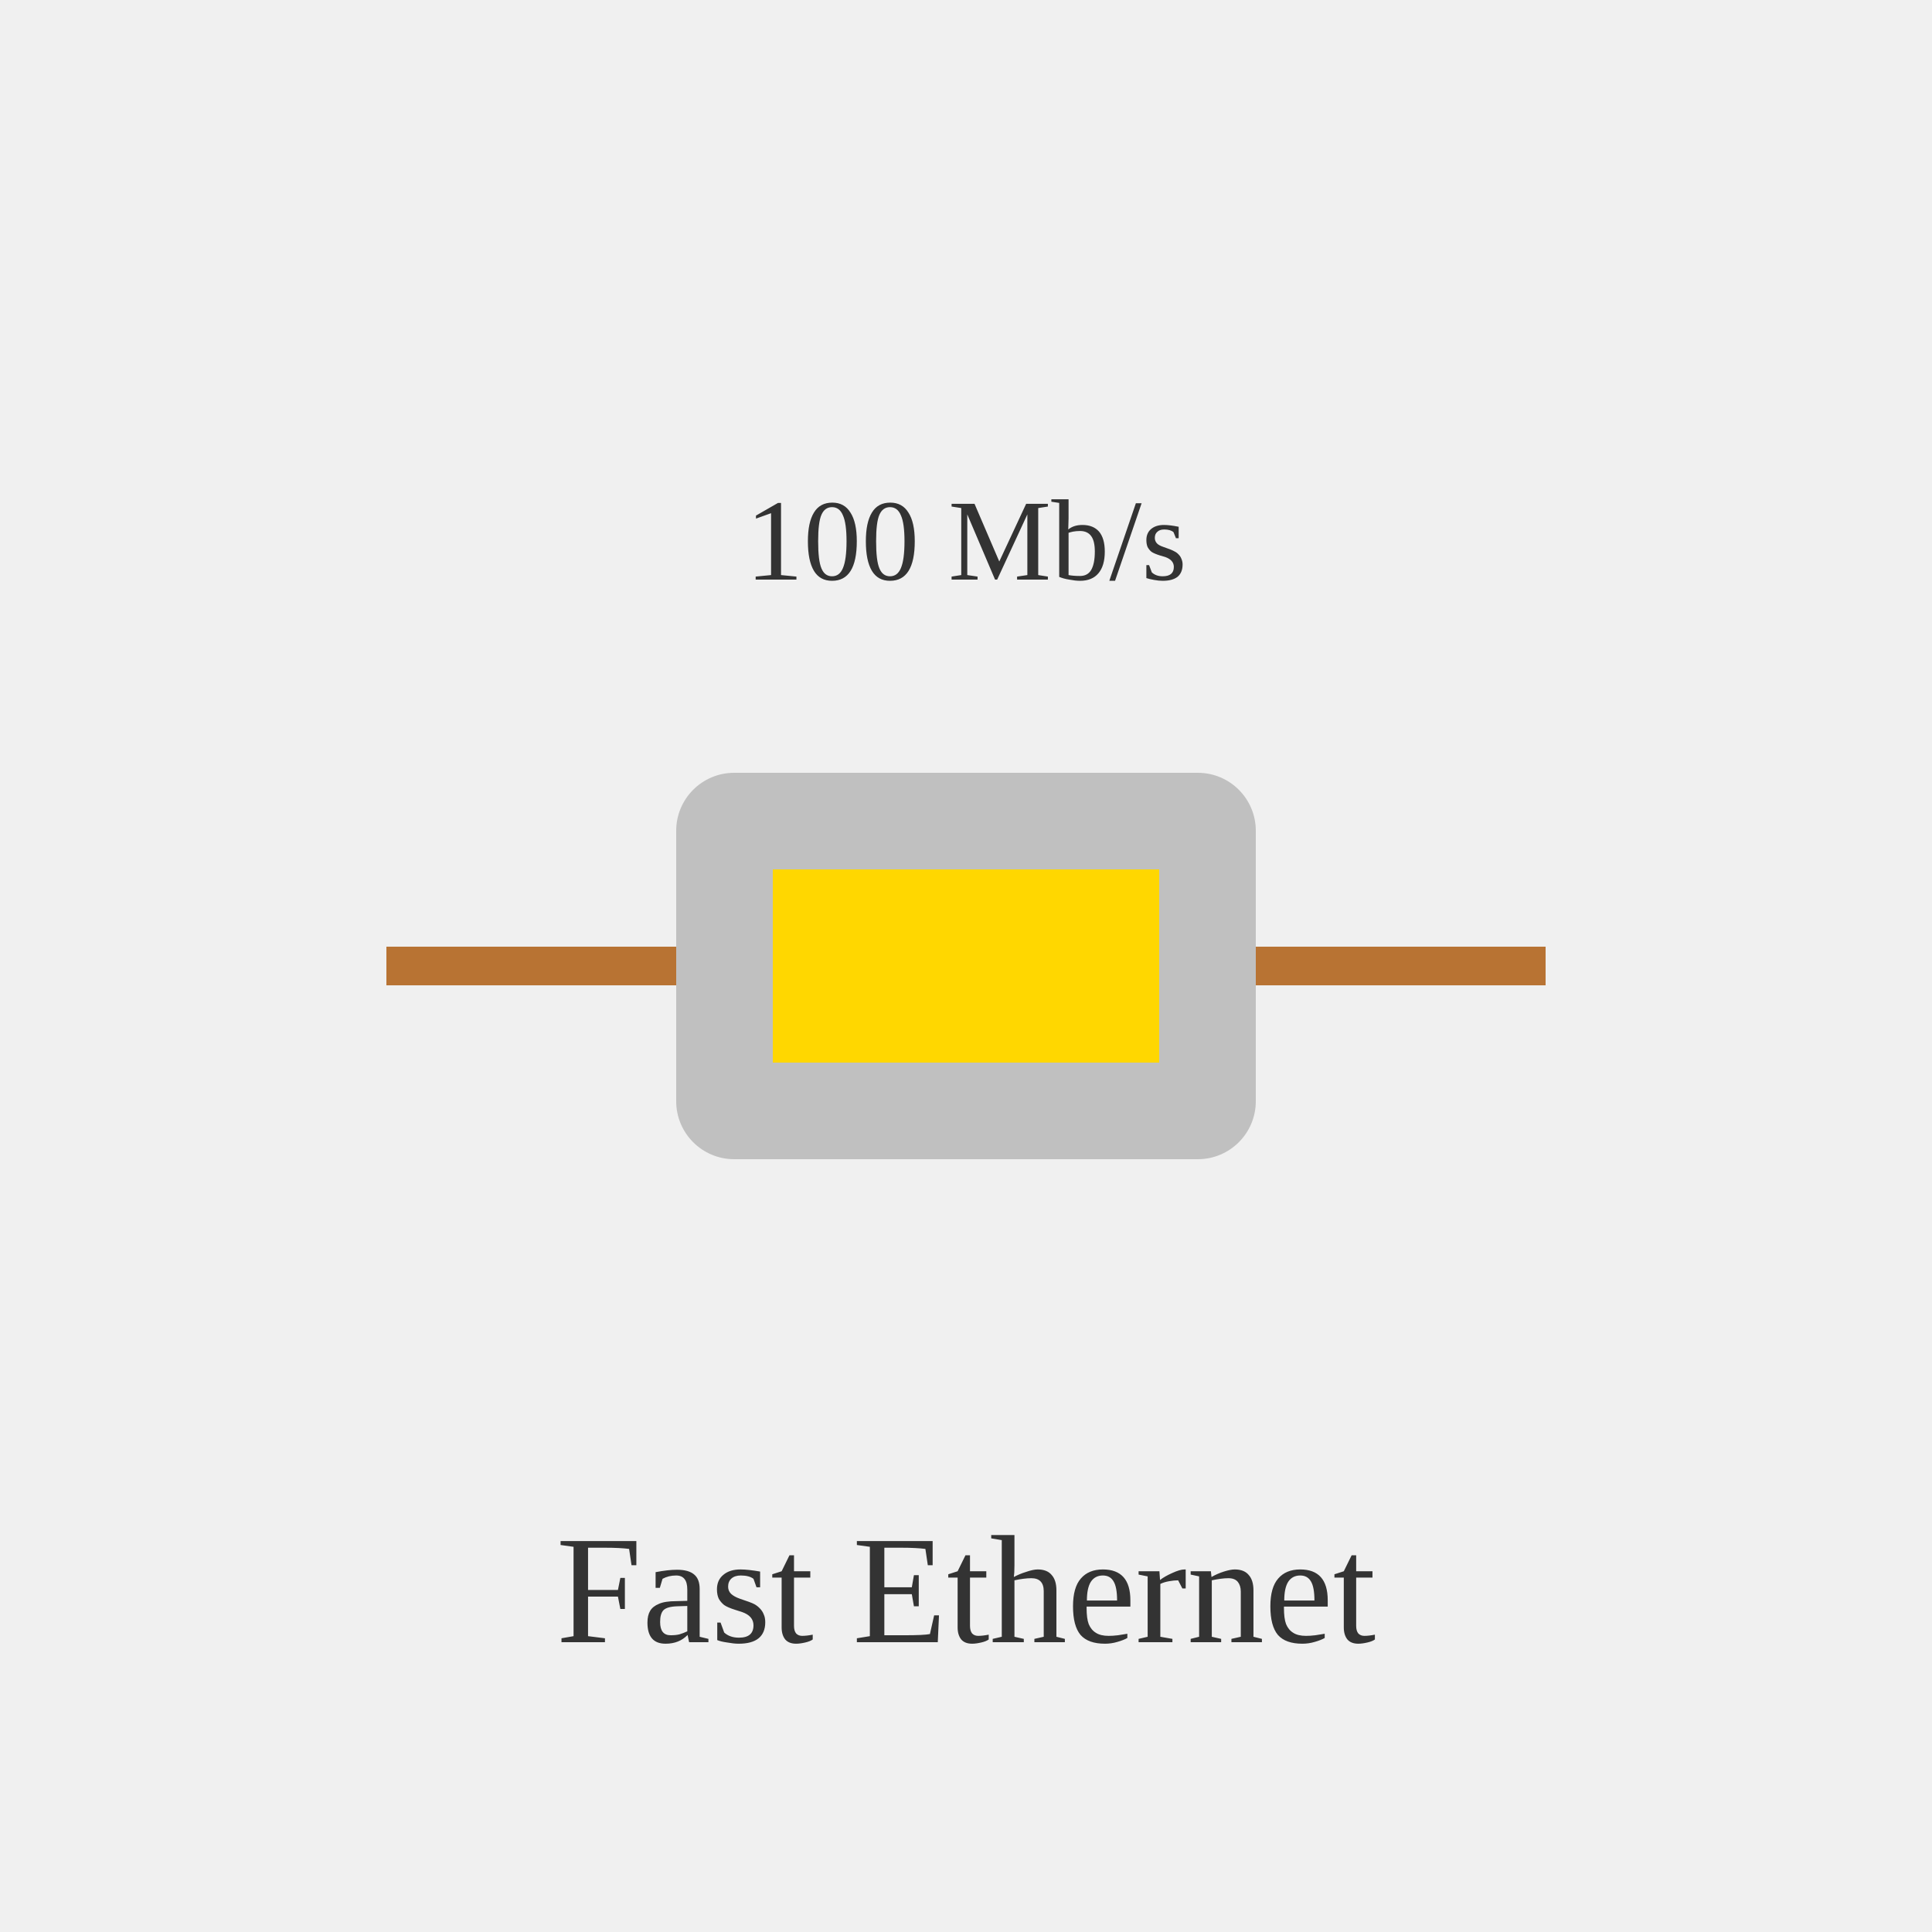
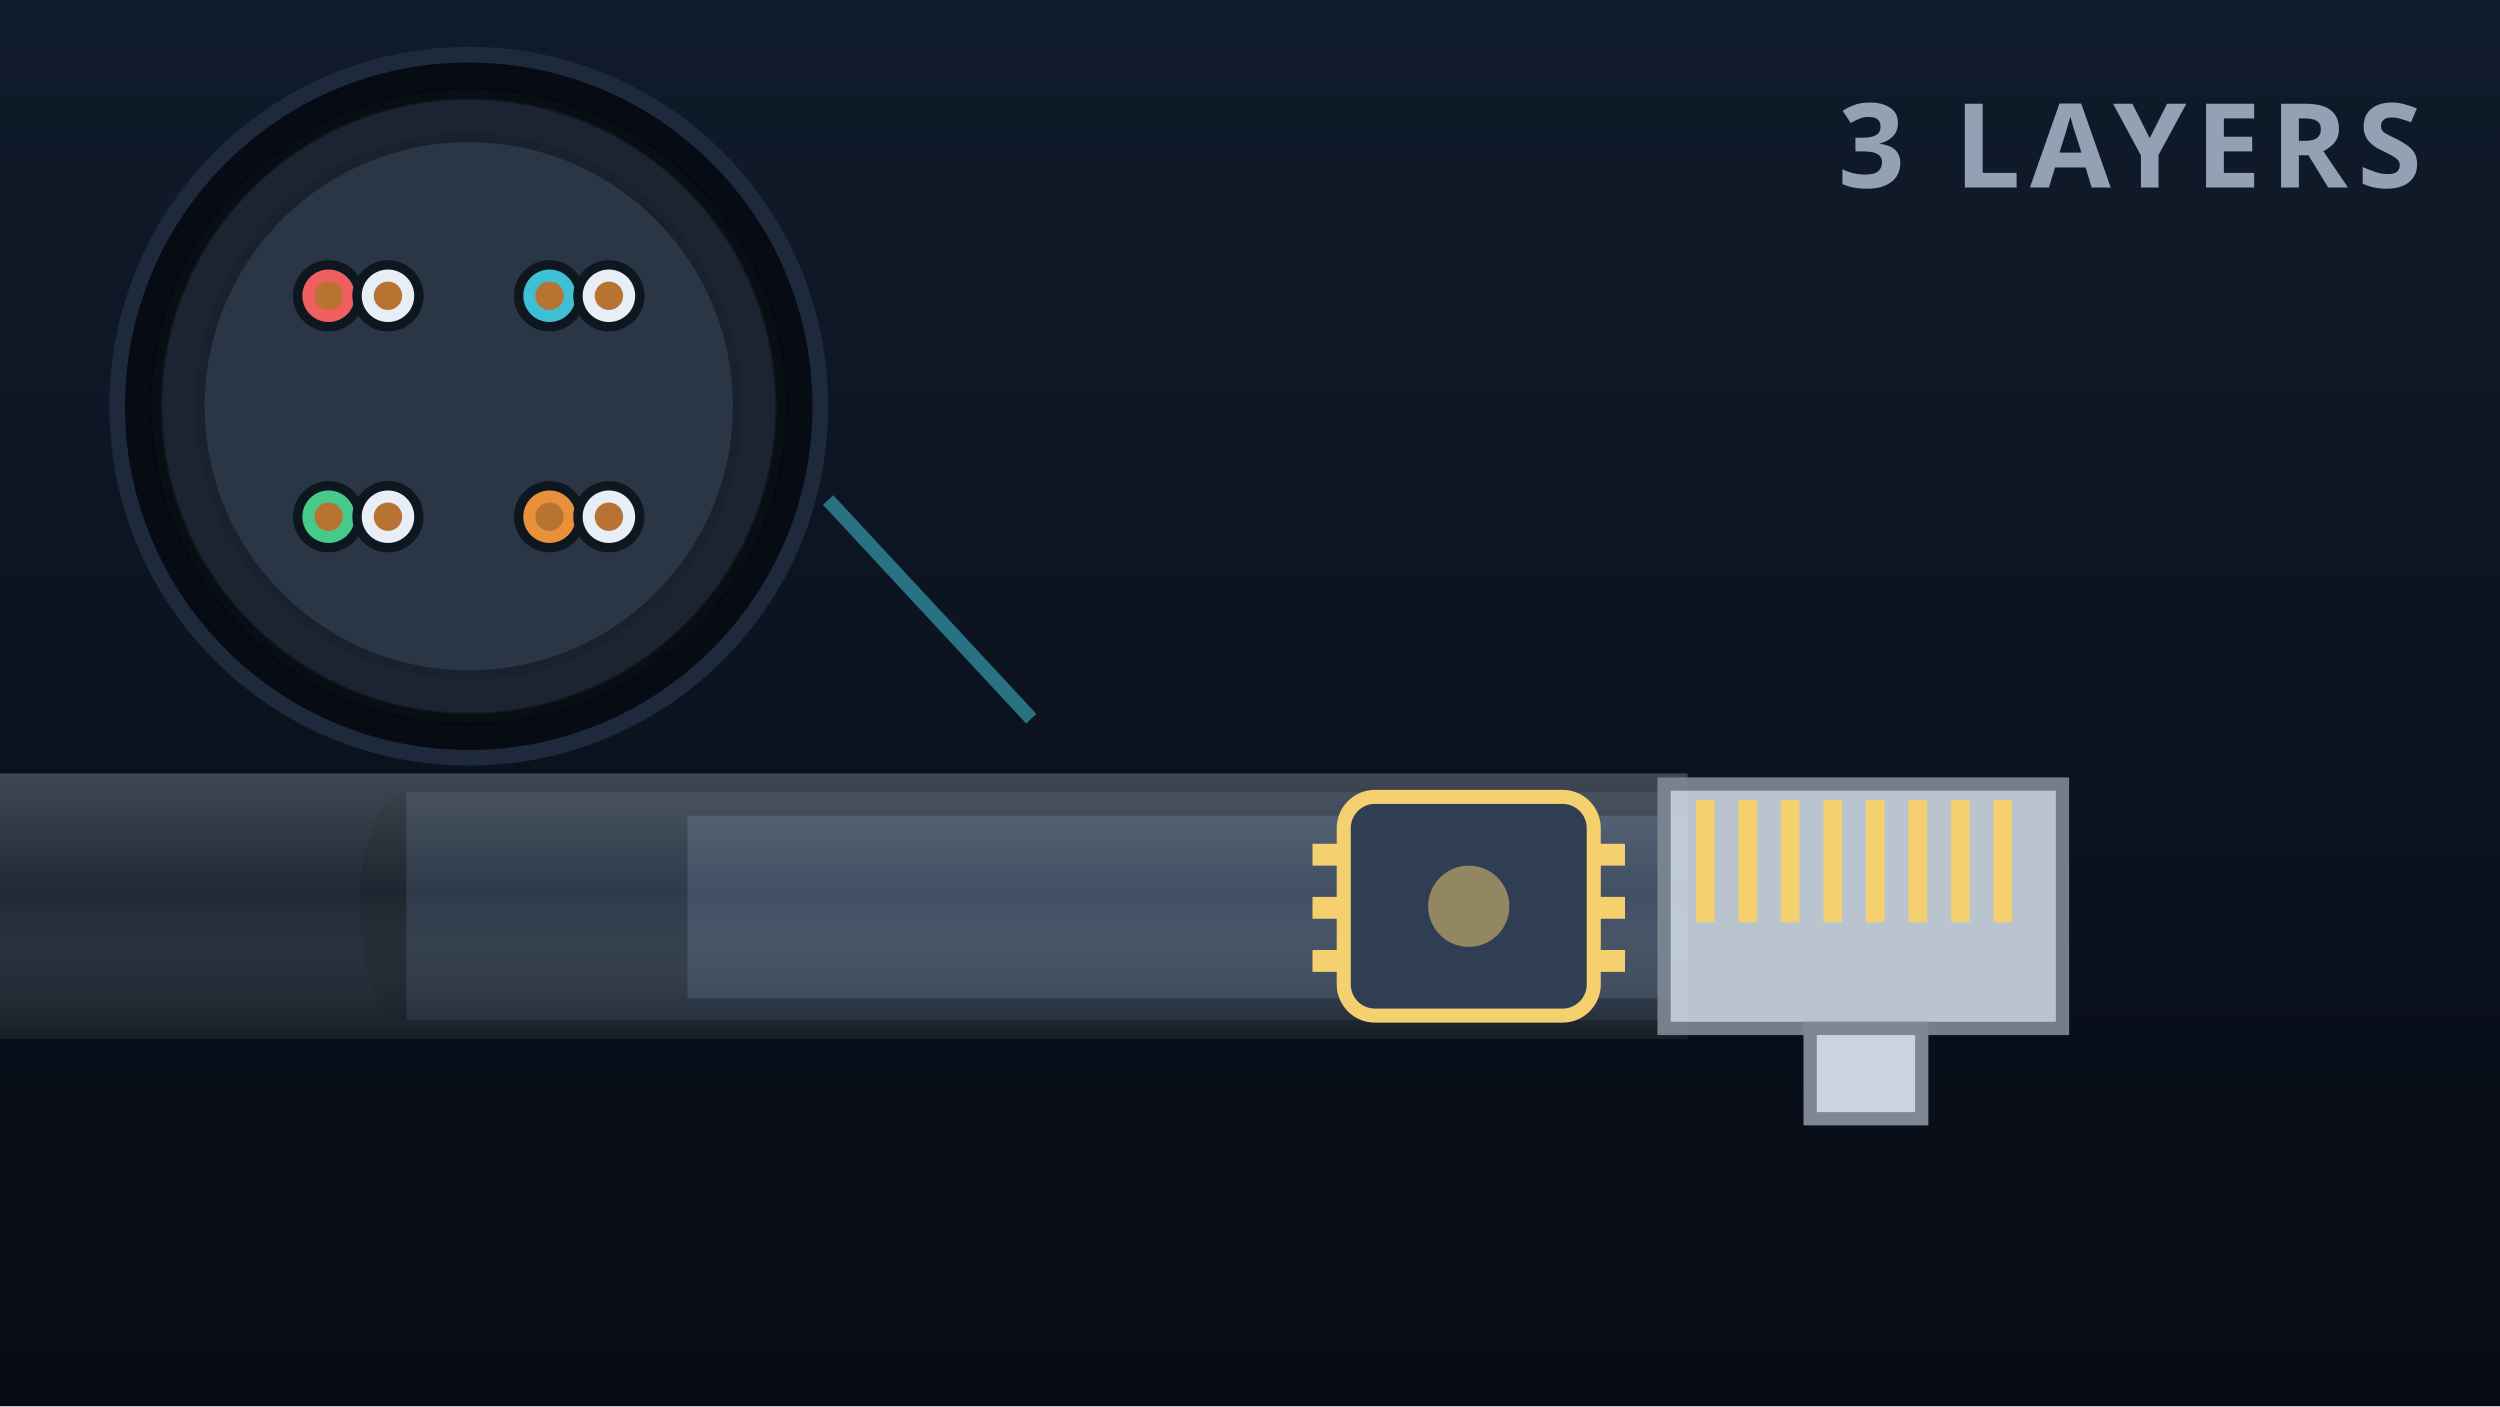
- <svg xmlns="http://www.w3.org/2000/svg" viewBox="0 0 100 100" width="100" height="100">
-   <rect width="100" height="100" fill="#f0f0f0" />
-   <rect x="35" y="40" width="30" height="20" rx="3" fill="#c0c0c0" />
-   <rect x="40" y="45" width="20" height="10" fill="#ffd700" />
-   <path d="M20 50 L35 50" stroke="#b87333" stroke-width="2" />
-   <path d="M65 50 L80 50" stroke="#b87333" stroke-width="2" />
-   <text x="50" y="30" text-anchor="middle" font-size="6" fill="#333">100 Mb/s</text>
-   <text x="50" y="85" text-anchor="middle" font-size="8" fill="#333">Fast Ethernet</text>
+ <svg xmlns="http://www.w3.org/2000/svg" viewBox="0 0 160 90" width="160" height="90" role="img">
+   <defs>
+     <linearGradient id="bg" x1="0" y1="0" x2="0" y2="1">
+       <stop offset="0%" stop-color="#101b2b" />
+       <stop offset="100%" stop-color="#070b14" />
+     </linearGradient>
+     <linearGradient id="sheen" x1="0" y1="0" x2="0" y2="1">
+       <stop offset="0%" stop-color="#ffffff" stop-opacity="0.16" />
+       <stop offset="45%" stop-color="#ffffff" stop-opacity="0.02" />
+       <stop offset="100%" stop-color="#000000" stop-opacity="0.22" />
+     </linearGradient>
+   </defs>
+   <rect width="160" height="90" fill="url(#bg)" />
+   <rect x="0" y="49.5" width="108" height="17" fill="#1b2531" />
+   <rect x="26" y="50.7" width="82" height="14.6" fill="#2a3646" />
+   <path d="M26 50.7 a 3 7.3 0 0 0 0 14.6" fill="#18212c" opacity="0.85" />
+   <rect x="44" y="52.2" width="64" height="11.7" fill="#3d4c60" />
+   <rect x="0" y="49.5" width="108" height="17" fill="url(#sheen)" />
+   <g transform="translate(132.00,58.00)">
+     <path d="M-25.50 -7.82 h25.50 v15.64 h-25.50 z" fill="#c9d4de" opacity="0.92" stroke="#7d8894" stroke-width="0.85" />
+     <path d="M-16.15 7.82 v5.78 h7.14 v-5.78 z" fill="#c9d4de" stroke="#7d8894" stroke-width="0.85" />
+     <rect x="-23.46" y="-6.80" width="1.19" height="7.82" fill="#f5d06f" />
+     <rect x="-20.74" y="-6.80" width="1.19" height="7.82" fill="#f5d06f" />
+     <rect x="-18.02" y="-6.80" width="1.19" height="7.82" fill="#f5d06f" />
+     <rect x="-15.30" y="-6.80" width="1.19" height="7.82" fill="#f5d06f" />
+     <rect x="-12.58" y="-6.80" width="1.19" height="7.82" fill="#f5d06f" />
+     <rect x="-9.86" y="-6.80" width="1.19" height="7.82" fill="#f5d06f" />
+     <rect x="-7.14" y="-6.80" width="1.19" height="7.82" fill="#f5d06f" />
+     <rect x="-4.42" y="-6.80" width="1.19" height="7.82" fill="#f5d06f" />
+   </g>
+   <rect x="86" y="51.0" width="16" height="14" rx="2" fill="#2f3e52" stroke="#f5d06f" stroke-width="0.9" />
+   <rect x="84.0" y="54.0" width="2" height="1.4" fill="#f5d06f" />
+   <rect x="102.0" y="54.0" width="2" height="1.4" fill="#f5d06f" />
+   <rect x="84.0" y="57.4" width="2" height="1.4" fill="#f5d06f" />
+   <rect x="102.0" y="57.4" width="2" height="1.4" fill="#f5d06f" />
+   <rect x="84.0" y="60.8" width="2" height="1.4" fill="#f5d06f" />
+   <rect x="102.0" y="60.8" width="2" height="1.4" fill="#f5d06f" />
+   <circle cx="94" cy="58.0" r="2.6" fill="#f5d06f" opacity="0.5" />
+   <circle cx="30" cy="26" r="22.5" fill="#070b14" stroke="#1e2a3c" stroke-width="1" />
+   <circle cx="30.00" cy="26.00" r="20.00" fill="#1b2531" stroke="#0e1620" stroke-width="0.60" />
+   <circle cx="30.00" cy="26.00" r="17.20" fill="#2a3646" stroke="#18212c" stroke-width="0.60" />
+   <circle cx="35.17" cy="18.93" r="1.98" fill="#3fbfd4" stroke="#0e1620" stroke-width="0.6" />
+   <circle cx="38.97" cy="18.93" r="1.98" fill="#e8eef5" stroke="#0e1620" stroke-width="0.6" />
+   <circle cx="35.17" cy="18.93" r="0.91" fill="#b87333" />
+   <circle cx="38.97" cy="18.93" r="0.91" fill="#b87333" />
+   <circle cx="35.17" cy="33.07" r="1.98" fill="#e8913a" stroke="#0e1620" stroke-width="0.6" />
+   <circle cx="38.97" cy="33.07" r="1.98" fill="#e8eef5" stroke="#0e1620" stroke-width="0.6" />
+   <circle cx="35.17" cy="33.07" r="0.91" fill="#b87333" />
+   <circle cx="38.97" cy="33.07" r="0.91" fill="#b87333" />
+   <circle cx="21.03" cy="33.07" r="1.98" fill="#46c98b" stroke="#0e1620" stroke-width="0.6" />
+   <circle cx="24.83" cy="33.07" r="1.98" fill="#e8eef5" stroke="#0e1620" stroke-width="0.6" />
+   <circle cx="21.03" cy="33.07" r="0.91" fill="#b87333" />
+   <circle cx="24.83" cy="33.07" r="0.91" fill="#b87333" />
+   <circle cx="21.03" cy="18.93" r="1.98" fill="#ef5f5f" stroke="#0e1620" stroke-width="0.6" />
+   <circle cx="24.83" cy="18.93" r="1.98" fill="#e8eef5" stroke="#0e1620" stroke-width="0.6" />
+   <circle cx="21.03" cy="18.93" r="0.91" fill="#b87333" />
+   <circle cx="24.83" cy="18.93" r="0.91" fill="#b87333" />
+   <circle cx="30" cy="26" r="20" fill="none" stroke="#000" stroke-opacity="0.35" stroke-width="0.8" />
+   <path d="M53 32 L66 46" stroke="#3fbfd4" stroke-width="0.9" opacity="0.55" />
+   <text x="155" y="12" text-anchor="end" font-family="ui-sans-serif,system-ui,sans-serif" font-size="7.5" font-weight="700" fill="#93a1b5" letter-spacing="0.6">3 LAYERS</text>
</svg>
